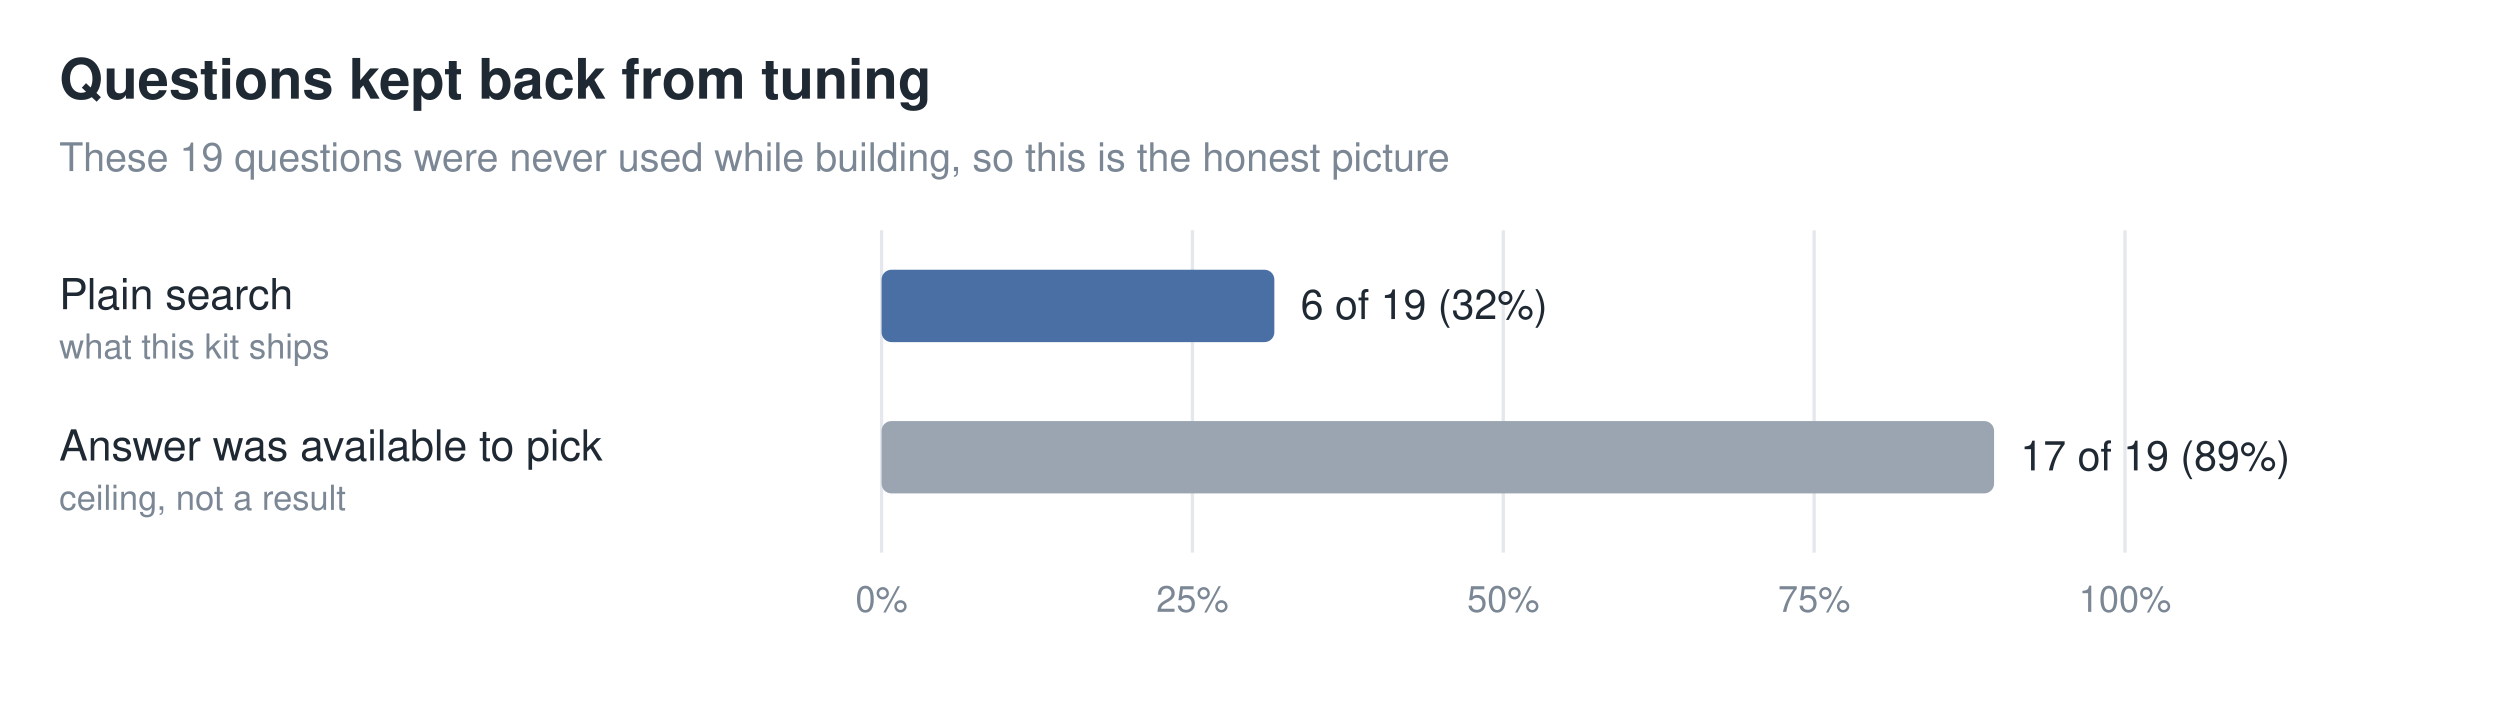
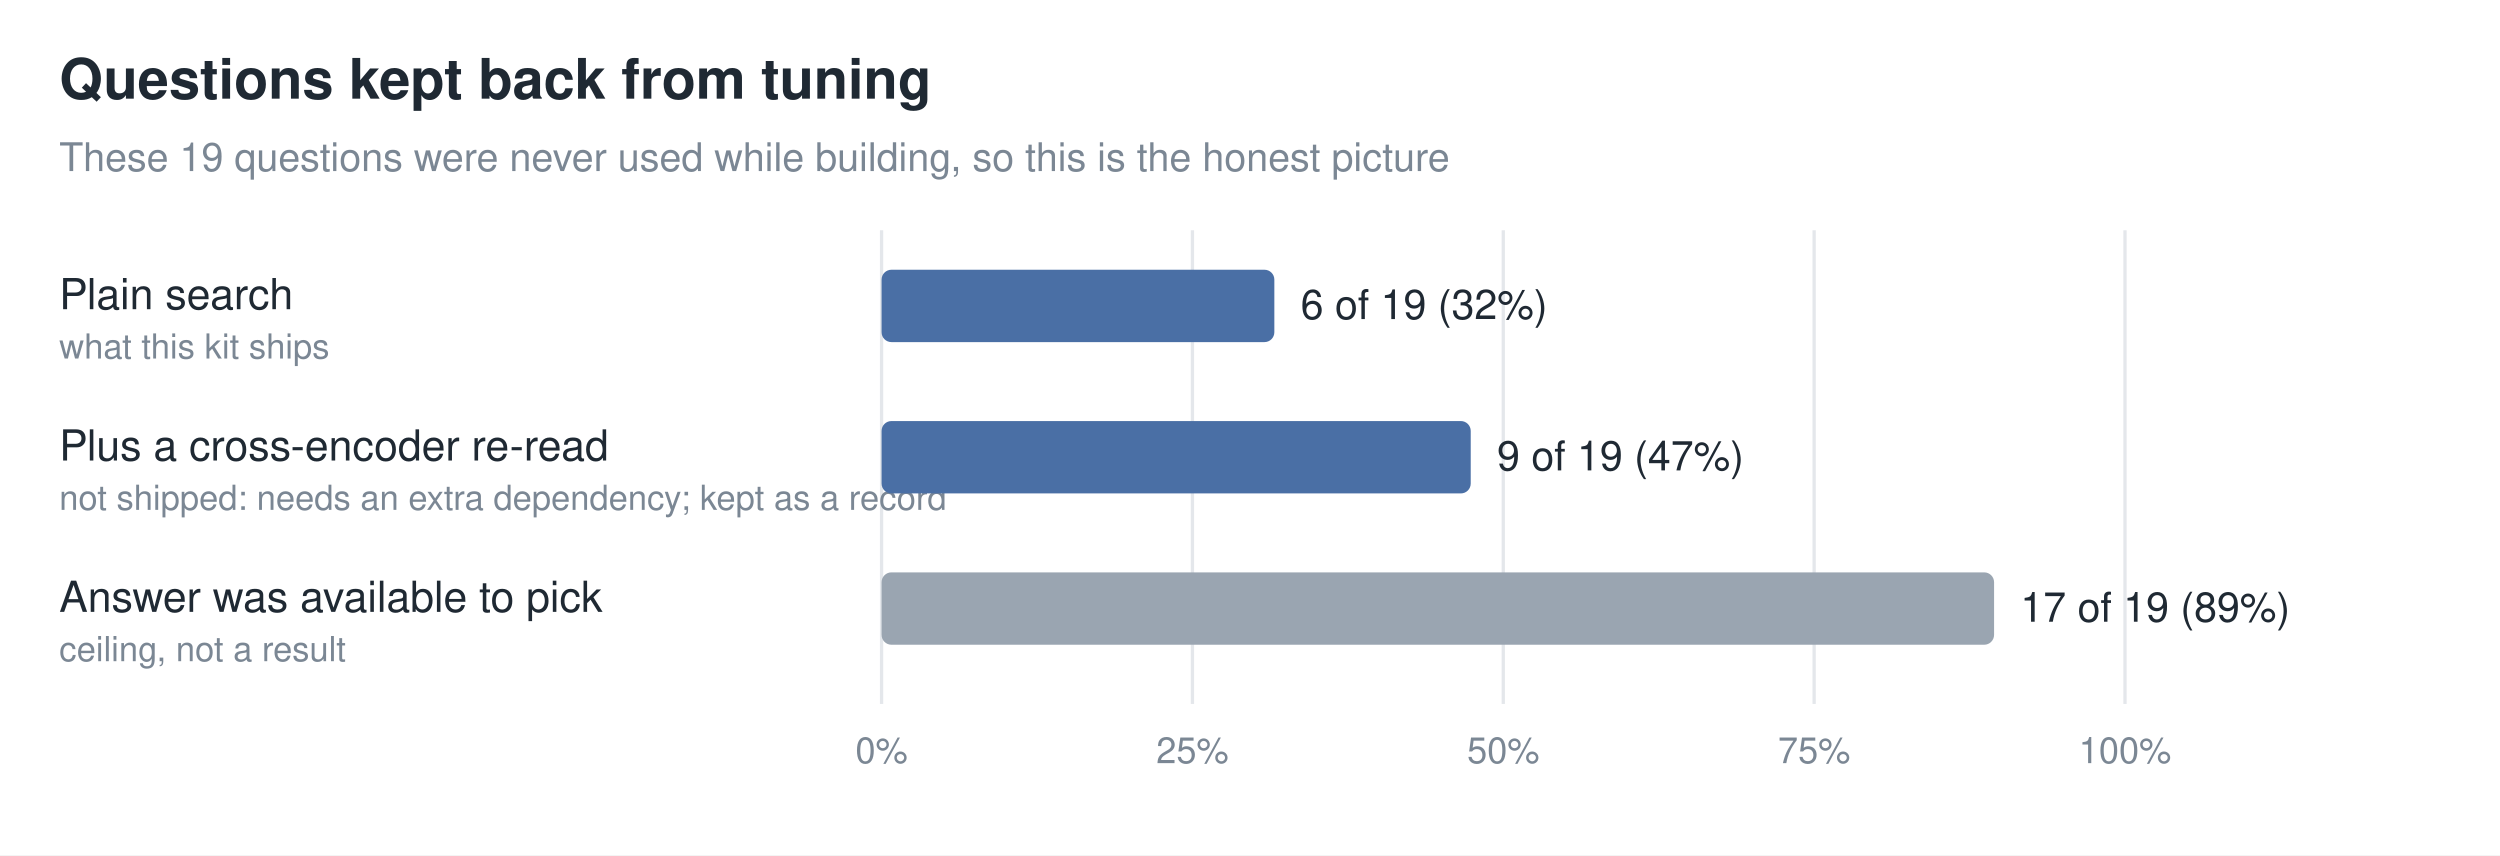
- <svg xmlns="http://www.w3.org/2000/svg" width="760" height="214" viewBox="0 0 760 214" role="img" aria-label="Questions kept back from tuning">
-   <rect width="760" height="214" fill="white" />
+ <svg xmlns="http://www.w3.org/2000/svg" width="760" height="260" viewBox="0 0 760 260" role="img" aria-label="Questions kept back from tuning">
+   <rect width="760" height="260" fill="white" />
  <text x="18" y="30" font-family="-apple-system,BlinkMacSystemFont,Segoe UI,Helvetica,Arial,sans-serif" font-size="17" font-weight="600" fill="#1f2933">Questions kept back from tuning</text>
  <text x="18" y="52" font-family="-apple-system,BlinkMacSystemFont,Segoe UI,Helvetica,Arial,sans-serif" font-size="12" fill="#7b8794">These 19 questions were never used while building, so this is the honest picture</text>
-   <line x1="268.0" y1="70" x2="268.0" y2="168" stroke="#e4e7eb" stroke-width="1" />
-   <text x="268.0" y="186" font-family="-apple-system,BlinkMacSystemFont,Segoe UI,Helvetica,Arial,sans-serif" font-size="11" fill="#7b8794" text-anchor="middle">0%</text>
-   <line x1="362.5" y1="70" x2="362.5" y2="168" stroke="#e4e7eb" stroke-width="1" />
-   <text x="362.5" y="186" font-family="-apple-system,BlinkMacSystemFont,Segoe UI,Helvetica,Arial,sans-serif" font-size="11" fill="#7b8794" text-anchor="middle">25%</text>
-   <line x1="457.0" y1="70" x2="457.0" y2="168" stroke="#e4e7eb" stroke-width="1" />
-   <text x="457.0" y="186" font-family="-apple-system,BlinkMacSystemFont,Segoe UI,Helvetica,Arial,sans-serif" font-size="11" fill="#7b8794" text-anchor="middle">50%</text>
-   <line x1="551.5" y1="70" x2="551.5" y2="168" stroke="#e4e7eb" stroke-width="1" />
-   <text x="551.5" y="186" font-family="-apple-system,BlinkMacSystemFont,Segoe UI,Helvetica,Arial,sans-serif" font-size="11" fill="#7b8794" text-anchor="middle">75%</text>
-   <line x1="646.0" y1="70" x2="646.0" y2="168" stroke="#e4e7eb" stroke-width="1" />
-   <text x="646.0" y="186" font-family="-apple-system,BlinkMacSystemFont,Segoe UI,Helvetica,Arial,sans-serif" font-size="11" fill="#7b8794" text-anchor="middle">100%</text>
+   <line x1="268.0" y1="70" x2="268.0" y2="214" stroke="#e4e7eb" stroke-width="1" />
+   <text x="268.0" y="232" font-family="-apple-system,BlinkMacSystemFont,Segoe UI,Helvetica,Arial,sans-serif" font-size="11" fill="#7b8794" text-anchor="middle">0%</text>
+   <line x1="362.5" y1="70" x2="362.5" y2="214" stroke="#e4e7eb" stroke-width="1" />
+   <text x="362.5" y="232" font-family="-apple-system,BlinkMacSystemFont,Segoe UI,Helvetica,Arial,sans-serif" font-size="11" fill="#7b8794" text-anchor="middle">25%</text>
+   <line x1="457.0" y1="70" x2="457.0" y2="214" stroke="#e4e7eb" stroke-width="1" />
+   <text x="457.0" y="232" font-family="-apple-system,BlinkMacSystemFont,Segoe UI,Helvetica,Arial,sans-serif" font-size="11" fill="#7b8794" text-anchor="middle">50%</text>
+   <line x1="551.5" y1="70" x2="551.5" y2="214" stroke="#e4e7eb" stroke-width="1" />
+   <text x="551.5" y="232" font-family="-apple-system,BlinkMacSystemFont,Segoe UI,Helvetica,Arial,sans-serif" font-size="11" fill="#7b8794" text-anchor="middle">75%</text>
+   <line x1="646.0" y1="70" x2="646.0" y2="214" stroke="#e4e7eb" stroke-width="1" />
+   <text x="646.0" y="232" font-family="-apple-system,BlinkMacSystemFont,Segoe UI,Helvetica,Arial,sans-serif" font-size="11" fill="#7b8794" text-anchor="middle">100%</text>
  <text x="18" y="94" font-family="-apple-system,BlinkMacSystemFont,Segoe UI,Helvetica,Arial,sans-serif" font-size="13" fill="#1f2933">Plain search</text>
  <text x="18" y="109" font-family="-apple-system,BlinkMacSystemFont,Segoe UI,Helvetica,Arial,sans-serif" font-size="10.5" fill="#7b8794">what this kit ships</text>
  <rect x="268" y="82" width="119.4" height="22" rx="3" fill="#4a6fa5" />
  <text x="395.4" y="97" font-family="-apple-system,BlinkMacSystemFont,Segoe UI,Helvetica,Arial,sans-serif" font-size="12.5" font-weight="500" fill="#1f2933">6 of 19 (32%)</text>
-   <text x="18" y="140" font-family="-apple-system,BlinkMacSystemFont,Segoe UI,Helvetica,Arial,sans-serif" font-size="13" fill="#1f2933">Answer was available to pick</text>
-   <text x="18" y="155" font-family="-apple-system,BlinkMacSystemFont,Segoe UI,Helvetica,Arial,sans-serif" font-size="10.5" fill="#7b8794">ceiling, not a result</text>
-   <rect x="268" y="128" width="338.2" height="22" rx="3" fill="#9aa5b1" />
-   <text x="614.2" y="143" font-family="-apple-system,BlinkMacSystemFont,Segoe UI,Helvetica,Arial,sans-serif" font-size="12.5" font-weight="500" fill="#1f2933">17 of 19 (89%)</text>
+   <text x="18" y="140" font-family="-apple-system,BlinkMacSystemFont,Segoe UI,Helvetica,Arial,sans-serif" font-size="13" fill="#1f2933">Plus a cross-encoder re-read</text>
+   <text x="18" y="155" font-family="-apple-system,BlinkMacSystemFont,Segoe UI,Helvetica,Arial,sans-serif" font-size="10.5" fill="#7b8794">not shipped: needs an extra dependency; kept as a record</text>
+   <rect x="268" y="128" width="179.1" height="22" rx="3" fill="#4a6fa5" />
+   <text x="455.1" y="143" font-family="-apple-system,BlinkMacSystemFont,Segoe UI,Helvetica,Arial,sans-serif" font-size="12.5" font-weight="500" fill="#1f2933">9 of 19 (47%)</text>
+   <text x="18" y="186" font-family="-apple-system,BlinkMacSystemFont,Segoe UI,Helvetica,Arial,sans-serif" font-size="13" fill="#1f2933">Answer was available to pick</text>
+   <text x="18" y="201" font-family="-apple-system,BlinkMacSystemFont,Segoe UI,Helvetica,Arial,sans-serif" font-size="10.5" fill="#7b8794">ceiling, not a result</text>
+   <rect x="268" y="174" width="338.2" height="22" rx="3" fill="#9aa5b1" />
+   <text x="614.2" y="189" font-family="-apple-system,BlinkMacSystemFont,Segoe UI,Helvetica,Arial,sans-serif" font-size="12.5" font-weight="500" fill="#1f2933">17 of 19 (89%)</text>
</svg>
